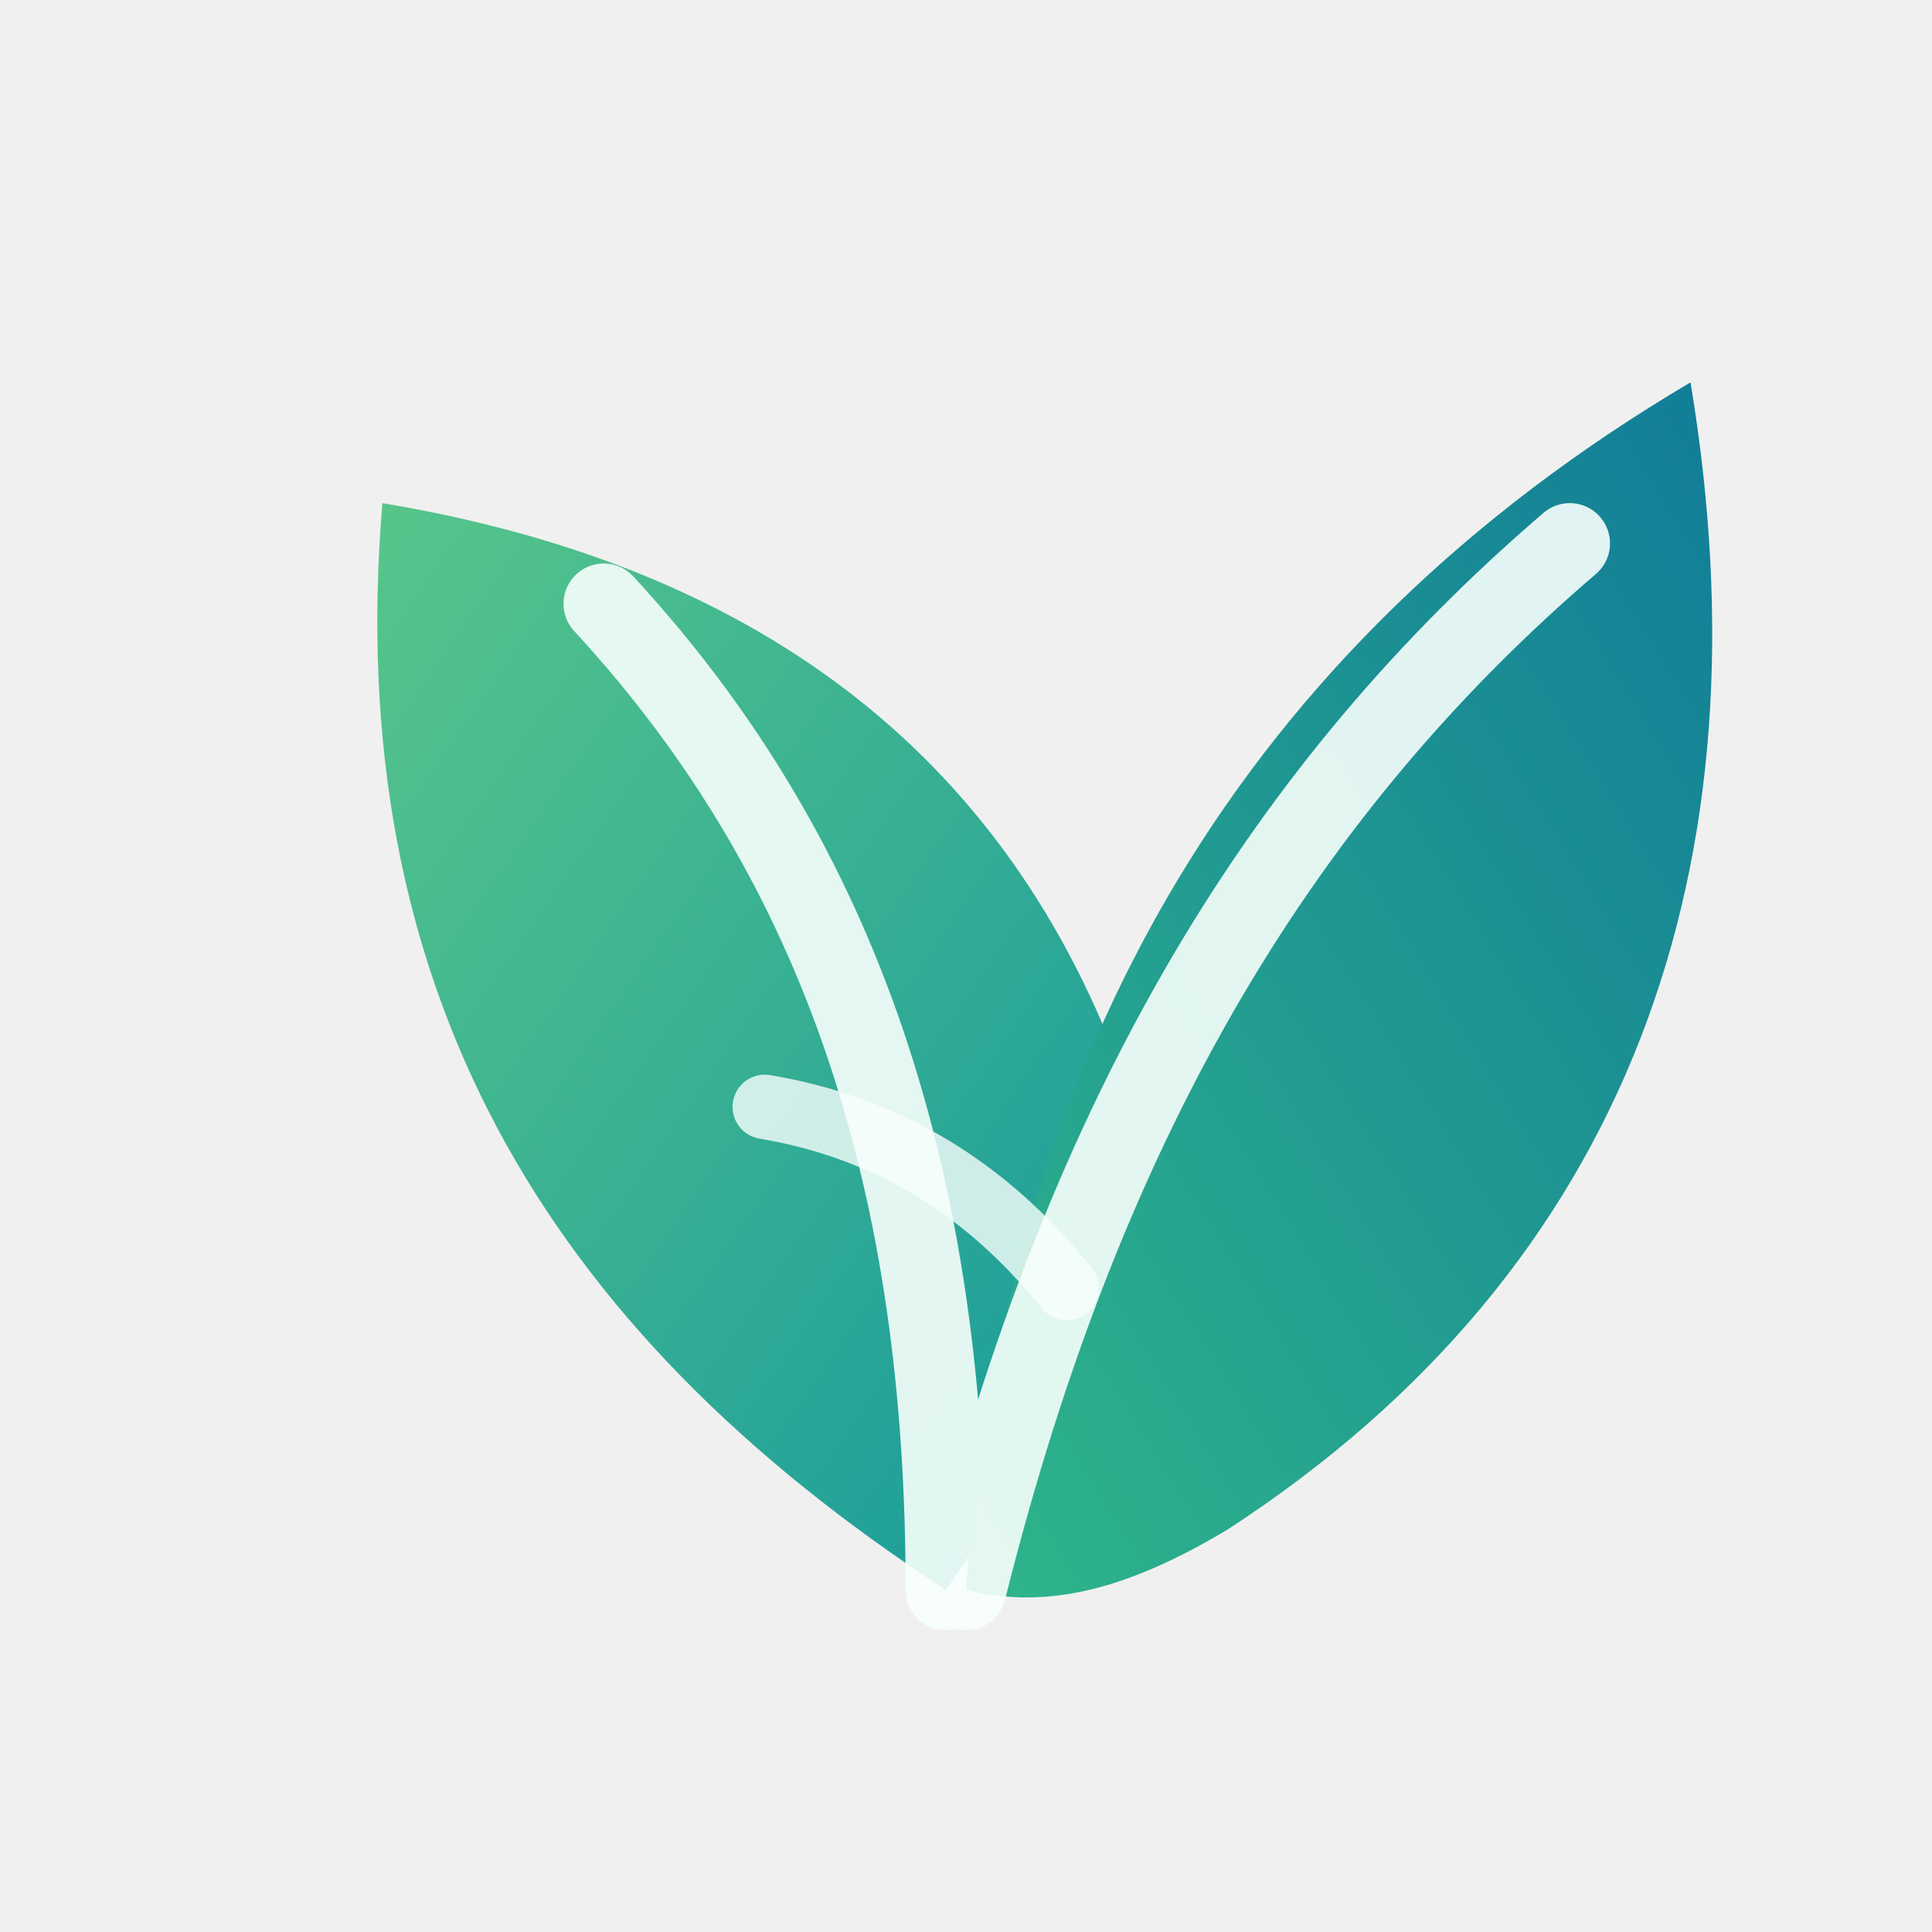
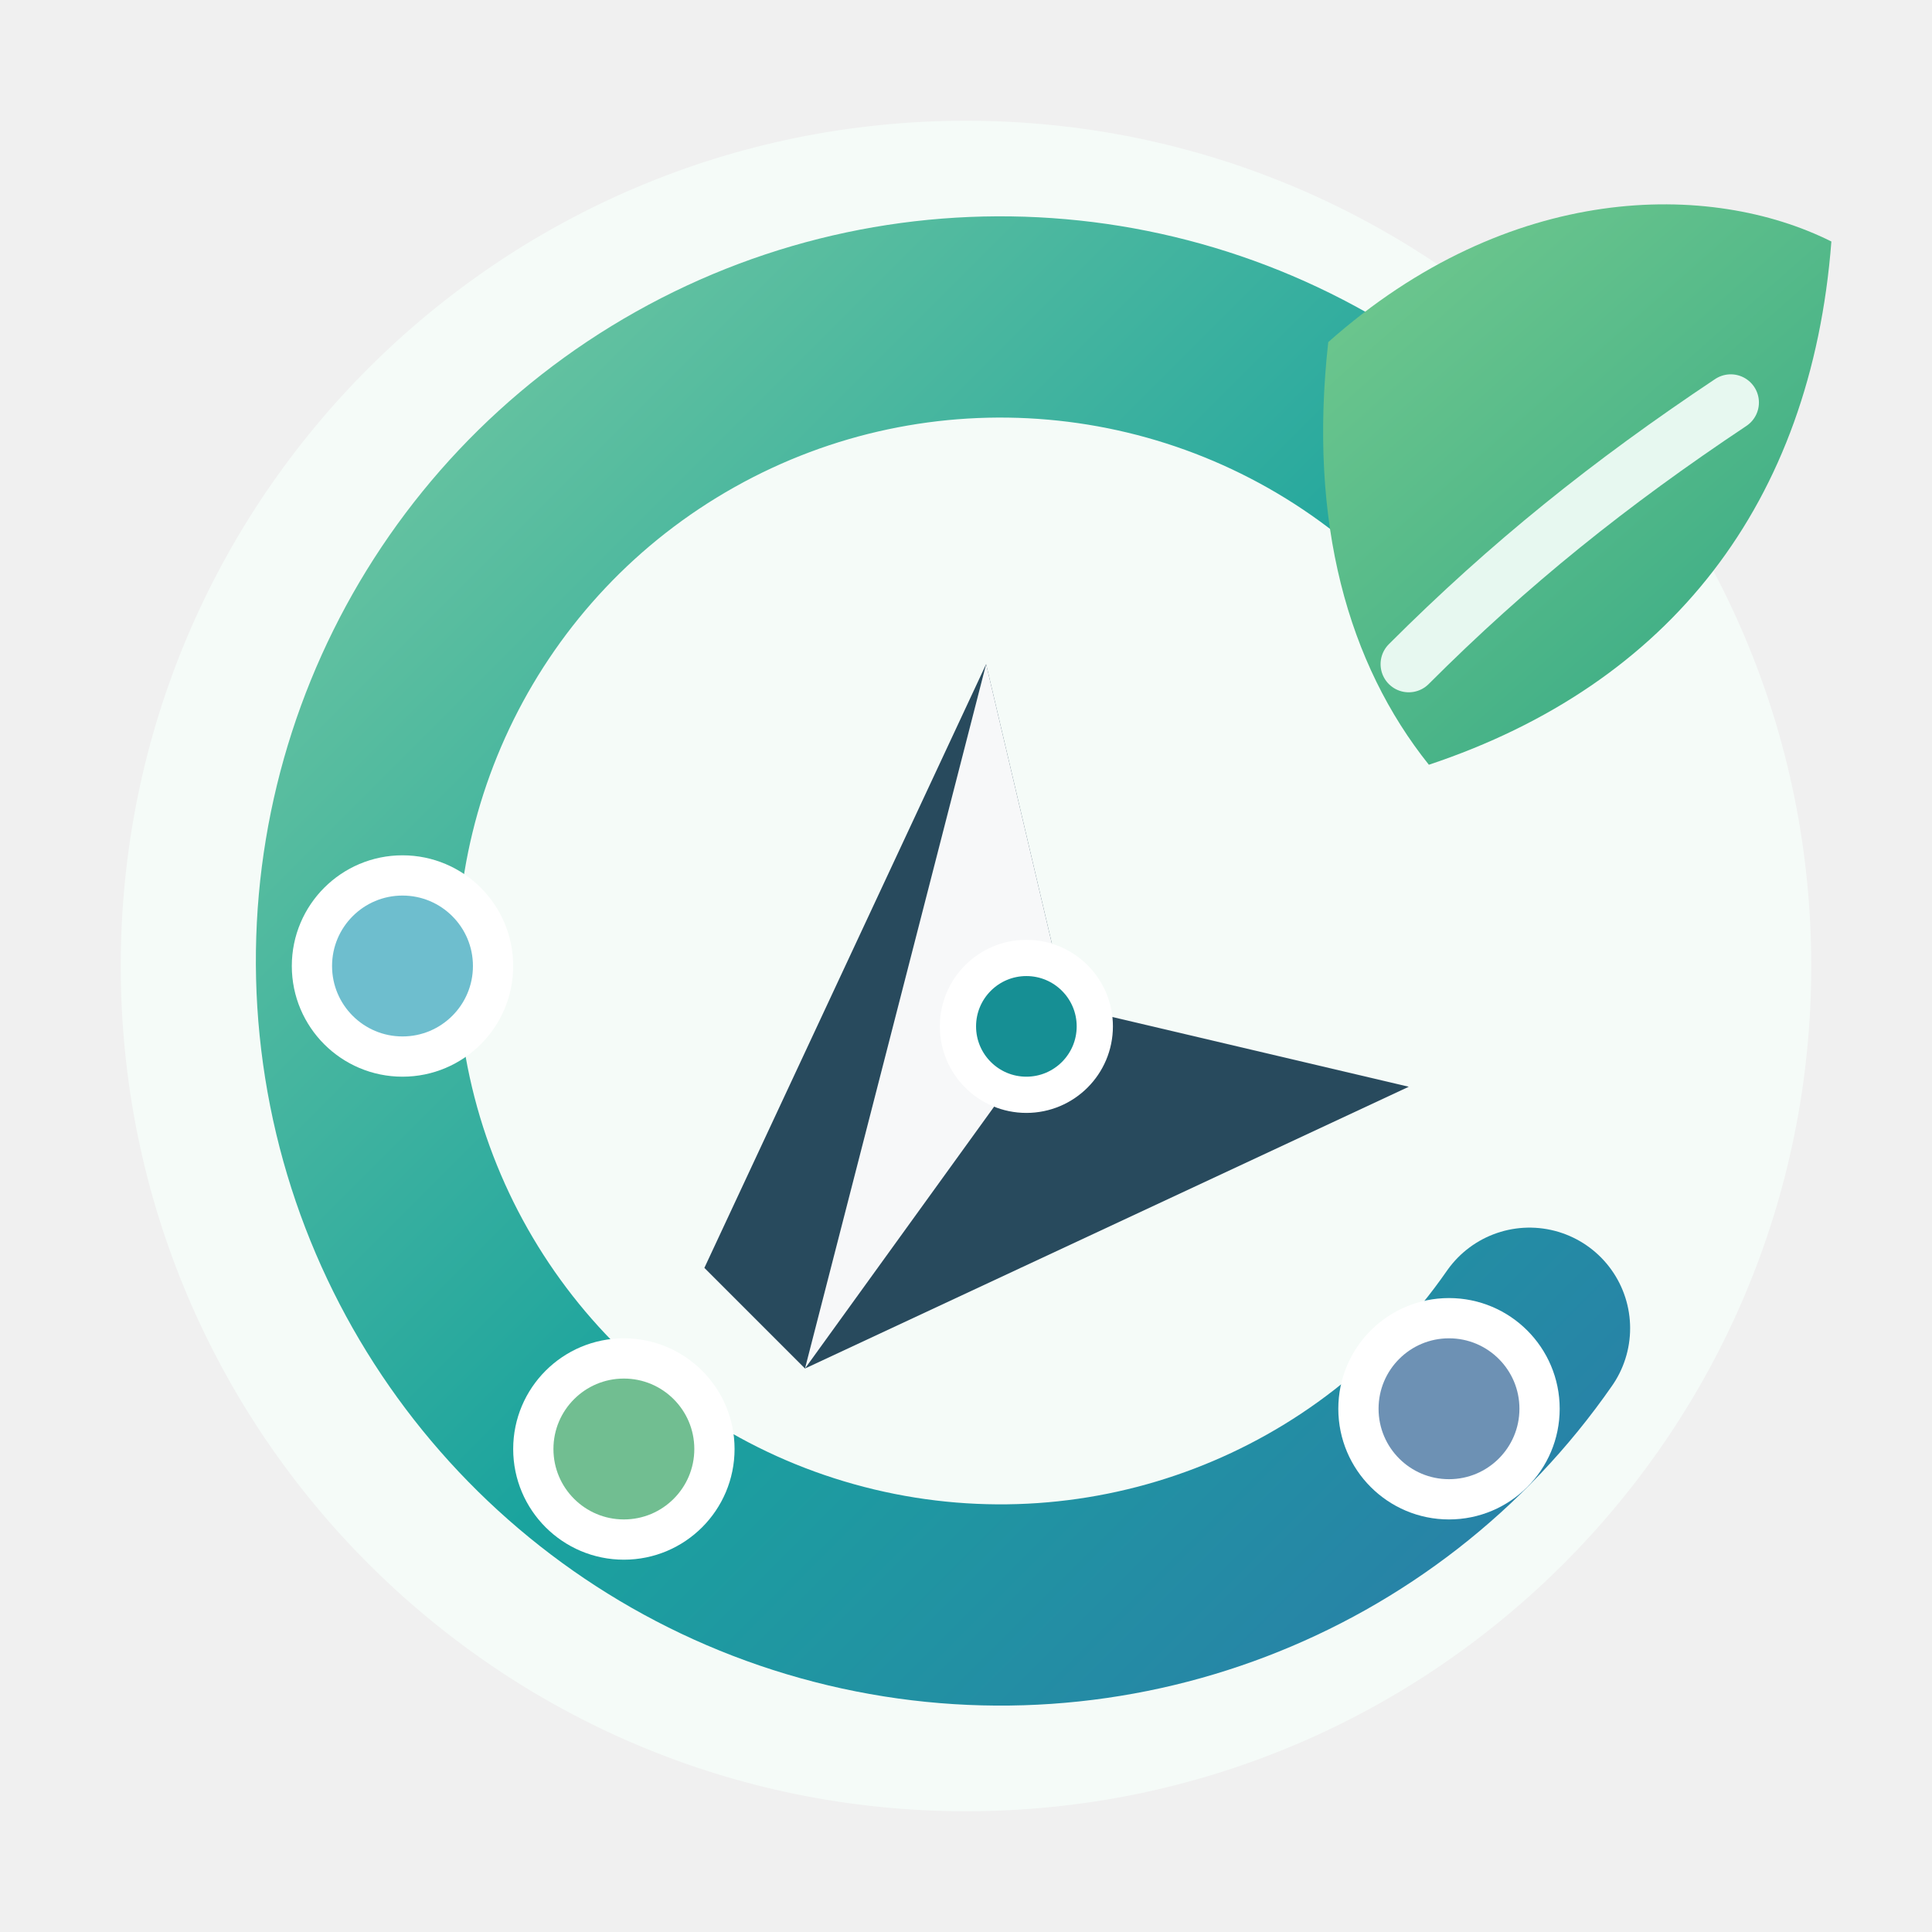
- <svg xmlns="http://www.w3.org/2000/svg" viewBox="0 0 96 96" role="img" aria-label="Carbonautas">
+ <svg xmlns="http://www.w3.org/2000/svg" viewBox="0 0 96 96" role="img" aria-label="Carbonautas · carbono, regeneração, rede e navegação">
  <defs>
-     <linearGradient id="g1" x1="0" y1="0" x2="1" y2="1">
-       <stop offset="0" stop-color="#57C58A" />
-       <stop offset="1" stop-color="#16999D" />
+     <linearGradient id="cycle" x1="18" y1="18" x2="78" y2="78" gradientUnits="userSpaceOnUse">
+       <stop offset="0" stop-color="#6EC6A0" />
+       <stop offset=".55" stop-color="#1AA39E" />
+       <stop offset="1" stop-color="#297FA8" />
    </linearGradient>
-     <linearGradient id="g2" x1="0" y1="1" x2="1" y2="0">
-       <stop offset="0" stop-color="#2FB58A" />
-       <stop offset="1" stop-color="#117D98" />
+     <linearGradient id="leaf" x1="64" y1="13" x2="87" y2="39" gradientUnits="userSpaceOnUse">
+       <stop offset="0" stop-color="#72C98E" />
+       <stop offset="1" stop-color="#35A985" />
    </linearGradient>
  </defs>
-   <path d="M47 79C27 66 17 49 19 25c18 3 31 12 37 29-1 10-4 18-9 25Z" fill="url(#g1)" />
-   <path d="M48 79c2-27 14-47 36-60 4 24-3 44-23 57-5 3-9 4-13 3Z" fill="url(#g2)" />
-   <path d="M47 79c0-20-5-36-17-49M48 79c6-24 16-40 30-52" fill="none" stroke="#F7FFFC" stroke-width="4" stroke-linecap="round" opacity=".9" />
-   <path d="M38 55c6 1 11 4 15 9" fill="none" stroke="#F7FFFC" stroke-width="3.2" stroke-linecap="round" opacity=".8" />
+   <circle cx="48" cy="48" r="42" fill="#F5FBF8" />
+   <path d="M70 23A32 32 0 1 0 76 66" fill="none" stroke="url(#cycle)" stroke-width="10" stroke-linecap="round" />
+   <path d="M66 17c9-8 19-8 25-5-1 13-8 22-20 26-4-5-6-12-5-21Z" fill="url(#leaf)" />
+   <path d="M70 33c5-5 10-9 16-13" fill="none" stroke="#F7FFFC" stroke-width="2.8" stroke-linecap="round" opacity=".9" />
+   <path d="M35 63 49 33l4 17 17 4-30 14Z" fill="#173B50" opacity=".92" />
+   <path d="m49 33 4 17-13 18 9-35Z" fill="#FFFFFF" opacity=".96" />
+   <circle cx="51" cy="51" r="3.4" fill="#168F94" stroke="#fff" stroke-width="1.8" />
+   <circle cx="20" cy="48" r="4.5" fill="#6EBECE" stroke="#fff" stroke-width="2" />
+   <circle cx="31" cy="72" r="4.5" fill="#71BE91" stroke="#fff" stroke-width="2" />
+   <circle cx="72" cy="70" r="4.5" fill="#6D91B4" stroke="#fff" stroke-width="2" />
</svg>
